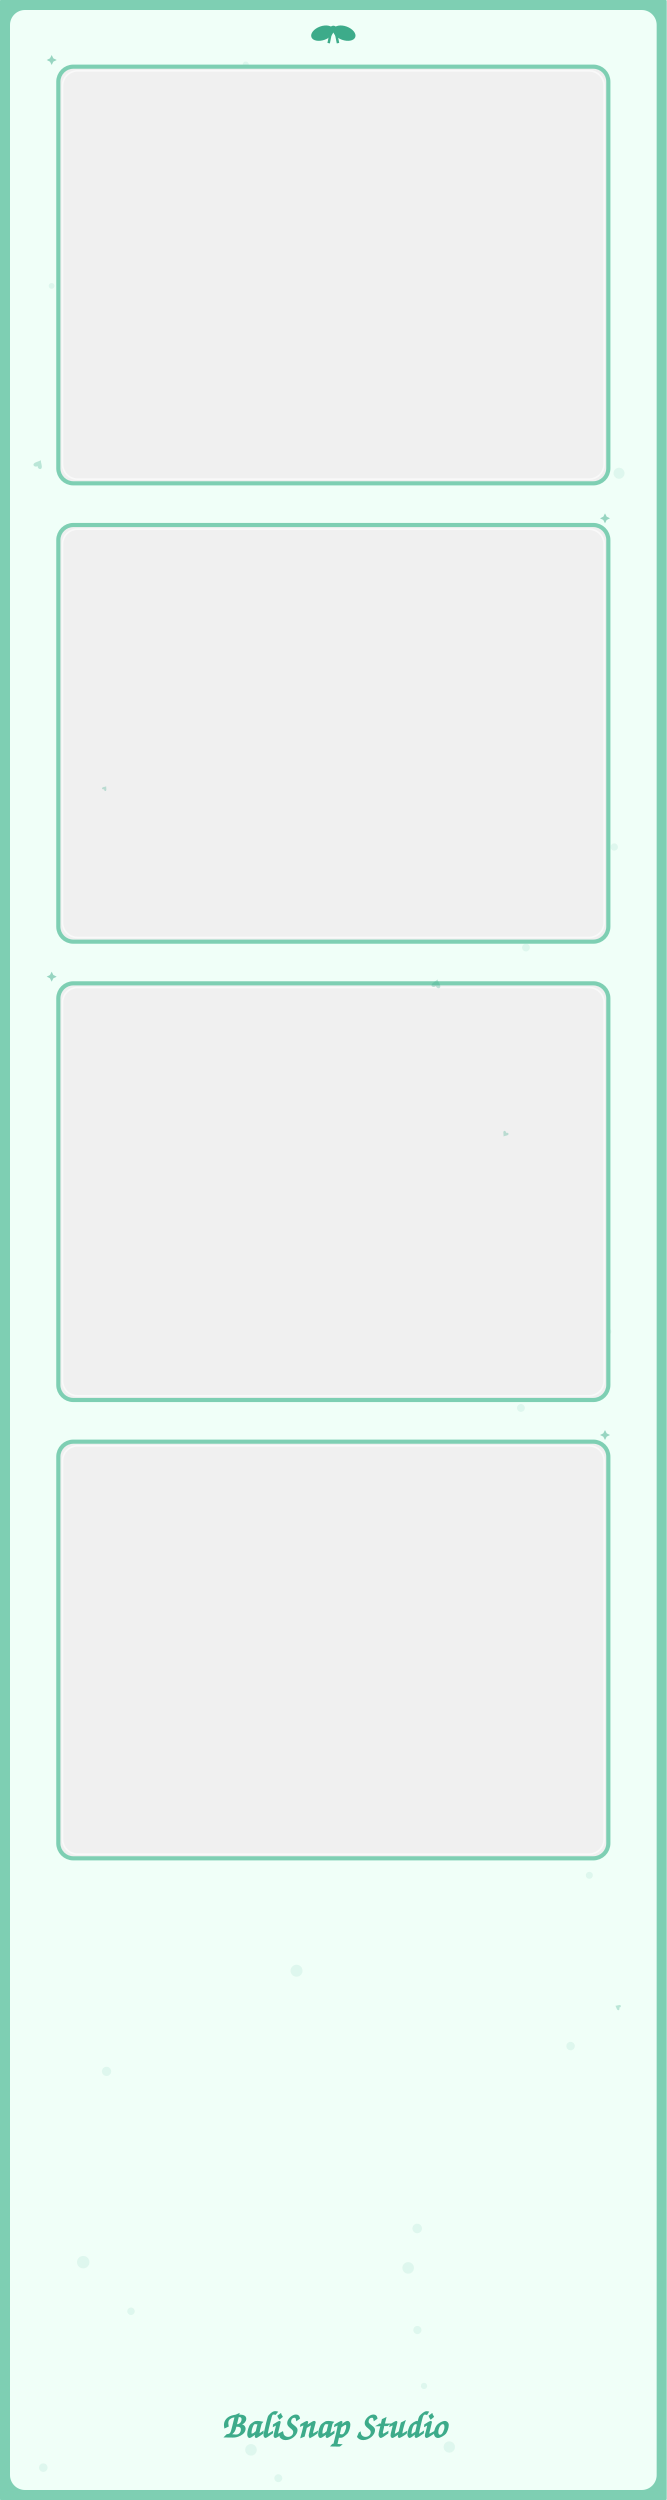
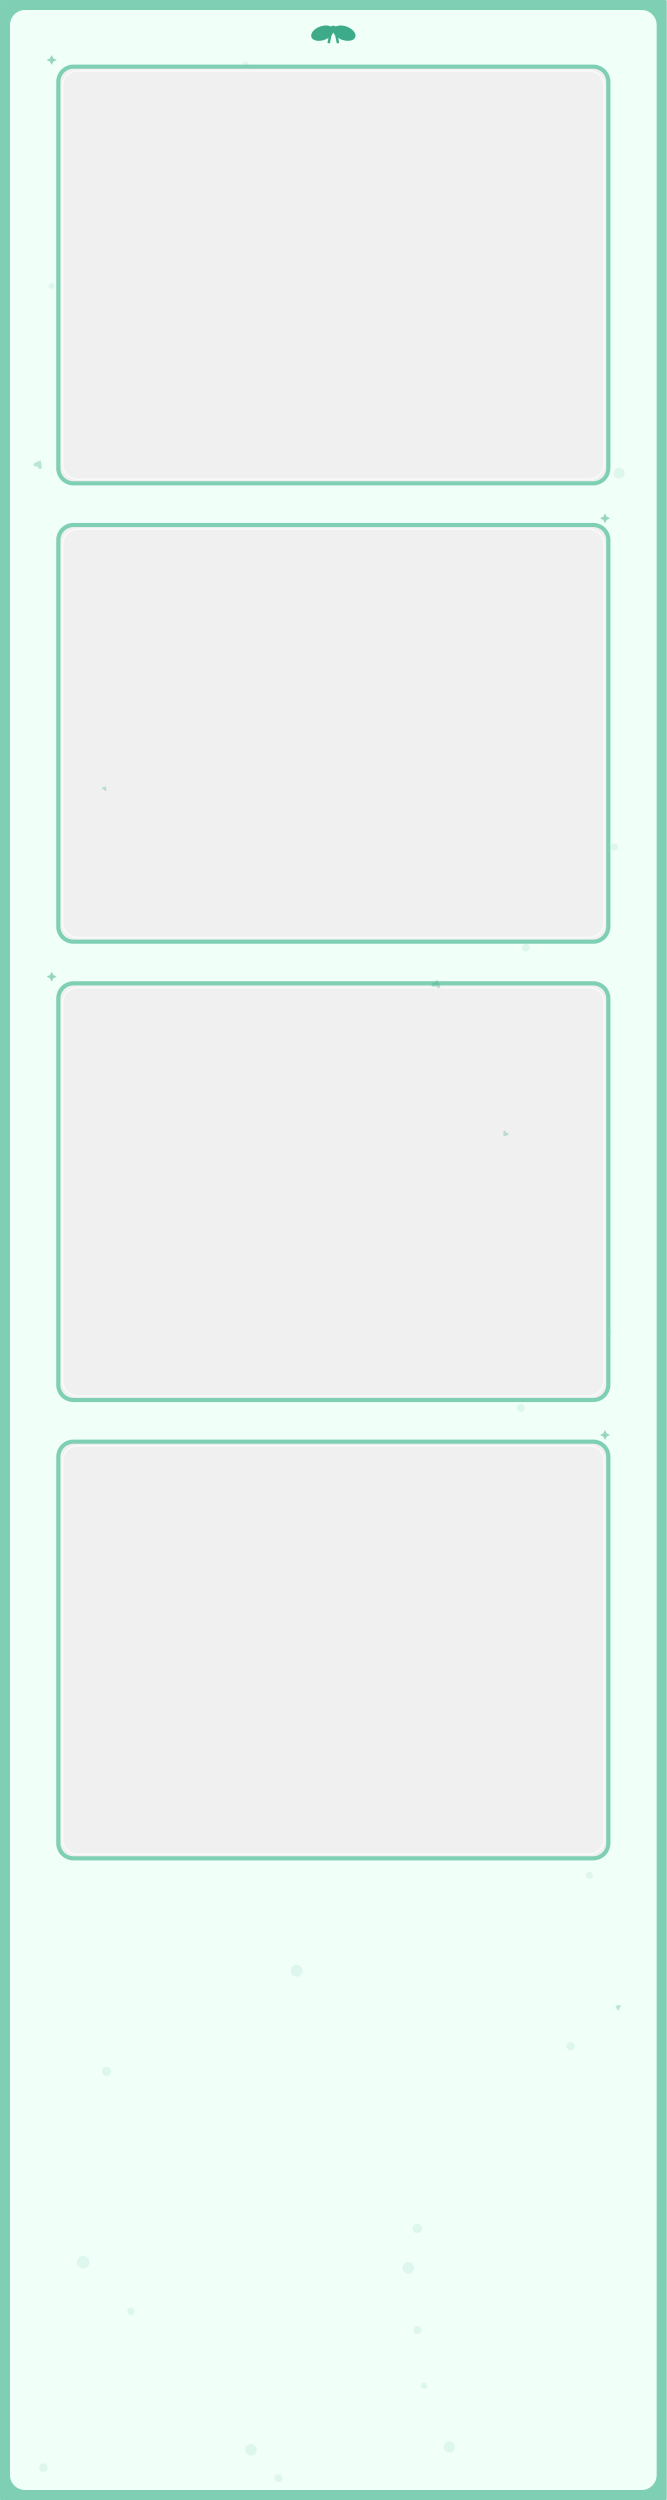
<svg xmlns="http://www.w3.org/2000/svg" width="800" height="3000" viewBox="0 0 800 3000">
  <defs>
    <mask id="mask-cute-mint-4">
      <rect width="100%" height="100%" fill="white" />
      <rect x="70" y="80" width="660" height="500" fill="black" rx="18" />
      <rect x="70" y="630" width="660" height="500" fill="black" rx="18" />
      <rect x="70" y="1180" width="660" height="500" fill="black" rx="18" />
      <rect x="70" y="1730" width="660" height="500" fill="black" rx="18" />
    </mask>
  </defs>
  <g mask="url(#mask-cute-mint-4)">
    <rect width="100%" height="100%" fill="#F0FFF8" />
    <rect x="0" y="0" width="800" height="3000" fill="none" stroke="#7ECFB3" stroke-width="24" rx="30" />
    <circle cx="109.256" cy="1003.209" r="4.564" fill="#3DAB8A" opacity="0.1" />
    <circle cx="355.842" cy="2364.879" r="7.189" fill="#3DAB8A" opacity="0.1" />
    <circle cx="742.842" cy="567.928" r="6.611" fill="#3DAB8A" opacity="0.1" />
    <circle cx="312.827" cy="333.757" r="7.078" fill="#3DAB8A" opacity="0.1" />
    <circle cx="276.232" cy="849.986" r="7.528" fill="#3DAB8A" opacity="0.1" />
    <circle cx="214.699" cy="1670.256" r="4.667" fill="#3DAB8A" opacity="0.1" />
    <circle cx="482.485" cy="1191.134" r="3.651" fill="#3DAB8A" opacity="0.1" />
    <circle cx="147.065" cy="1927.254" r="3.584" fill="#3DAB8A" opacity="0.1" />
    <circle cx="489.791" cy="2721.507" r="6.937" fill="#3DAB8A" opacity="0.1" />
    <circle cx="708.714" cy="566.331" r="6.879" fill="#3DAB8A" opacity="0.1" />
    <circle cx="78.794" cy="1067.378" r="7.024" fill="#3DAB8A" opacity="0.1" />
    <circle cx="204.611" cy="1886.658" r="6.436" fill="#3DAB8A" opacity="0.1" />
    <circle cx="434.408" cy="1088.94" r="6.012" fill="#3DAB8A" opacity="0.1" />
    <circle cx="127.843" cy="2485.661" r="5.512" fill="#3DAB8A" opacity="0.1" />
    <circle cx="339.195" cy="177.961" r="7.996" fill="#3DAB8A" opacity="0.1" />
    <circle cx="294.926" cy="77.493" r="3.697" fill="#3DAB8A" opacity="0.1" />
    <circle cx="631.136" cy="1137.086" r="4.669" fill="#3DAB8A" opacity="0.1" />
    <circle cx="335.439" cy="491.603" r="3.622" fill="#3DAB8A" opacity="0.1" />
    <circle cx="139.111" cy="1651.942" r="6.642" fill="#3DAB8A" opacity="0.1" />
    <circle cx="81.76" cy="2044.121" r="7.238" fill="#3DAB8A" opacity="0.1" />
    <circle cx="157.169" cy="2773.54" r="4.474" fill="#3DAB8A" opacity="0.1" />
    <circle cx="99.859" cy="2714.564" r="7.466" fill="#3DAB8A" opacity="0.1" />
    <circle cx="177.321" cy="867.047" r="5.431" fill="#3DAB8A" opacity="0.1" />
    <circle cx="737.09" cy="1016.412" r="4.402" fill="#3DAB8A" opacity="0.1" />
    <circle cx="61.932" cy="343.088" r="3.46" fill="#3DAB8A" opacity="0.1" />
    <circle cx="463.716" cy="300.583" r="7.828" fill="#3DAB8A" opacity="0.1" />
    <circle cx="339.1" cy="208.023" r="5.059" fill="#3DAB8A" opacity="0.1" />
    <circle cx="500.643" cy="2674.162" r="5.725" fill="#3DAB8A" opacity="0.1" />
    <circle cx="729.959" cy="1597.927" r="3.589" fill="#3DAB8A" opacity="0.1" />
    <circle cx="351.498" cy="1619.965" r="5.926" fill="#3DAB8A" opacity="0.1" />
    <circle cx="200.503" cy="947.858" r="4.08" fill="#3DAB8A" opacity="0.1" />
    <circle cx="500.883" cy="2796.045" r="4.891" fill="#3DAB8A" opacity="0.1" />
    <circle cx="647.557" cy="1081.975" r="5.932" fill="#3DAB8A" opacity="0.1" />
    <circle cx="508.833" cy="2863.121" r="3.79" fill="#3DAB8A" opacity="0.1" />
    <circle cx="684.706" cy="2455.301" r="5.068" fill="#3DAB8A" opacity="0.1" />
    <circle cx="301.159" cy="2939.809" r="6.94" fill="#3DAB8A" opacity="0.1" />
    <circle cx="119.782" cy="1434.232" r="3.226" fill="#3DAB8A" opacity="0.1" />
    <circle cx="565.407" cy="1464.456" r="4.845" fill="#3DAB8A" opacity="0.1" />
    <circle cx="496.107" cy="1773.715" r="7.716" fill="#3DAB8A" opacity="0.1" />
    <circle cx="411.147" cy="2066.809" r="7.779" fill="#3DAB8A" opacity="0.1" />
    <circle cx="625.1" cy="1689.536" r="4.715" fill="#3DAB8A" opacity="0.1" />
    <circle cx="333.956" cy="2973.824" r="4.759" fill="#3DAB8A" opacity="0.1" />
    <circle cx="246.299" cy="1330.63" r="6.168" fill="#3DAB8A" opacity="0.1" />
    <circle cx="51.93" cy="2961.163" r="5.12" fill="#3DAB8A" opacity="0.1" />
    <circle cx="277.432" cy="1474.29" r="5.333" fill="#3DAB8A" opacity="0.1" />
    <circle cx="645.706" cy="1443.051" r="5.255" fill="#3DAB8A" opacity="0.1" />
    <circle cx="325.259" cy="885.773" r="4.976" fill="#3DAB8A" opacity="0.1" />
    <circle cx="707.217" cy="2250.356" r="4.224" fill="#3DAB8A" opacity="0.1" />
    <circle cx="539.155" cy="2936.411" r="6.775" fill="#3DAB8A" opacity="0.1" />
    <circle cx="385.582" cy="1817.382" r="5.894" fill="#3DAB8A" opacity="0.1" />
  </g>
  <g transform="translate(400,35)">
    <ellipse cx="-14" cy="0" rx="14" ry="8.4" fill="#3DAB8A" transform="rotate(-20)" />
    <ellipse cx="14" cy="0" rx="14" ry="8.4" fill="#3DAB8A" transform="rotate(20)" />
    <circle cx="0" cy="0" r="4.2" fill="#3DAB8A" />
    <path d="M-2.8,2.8 L-5.6,16.8" stroke="#3DAB8A" stroke-width="3" fill="none" />
    <path d="M2.8,2.8 L5.6,16.8" stroke="#3DAB8A" stroke-width="3" fill="none" />
  </g>
  <rect x="70" y="80" width="660" height="500" fill="none" stroke="#7ECFB3" stroke-width="5" rx="18" />
  <rect x="75" y="85" width="650" height="490" fill="none" stroke="white" stroke-width="2" rx="18" opacity="0.6" />
  <rect x="70" y="630" width="660" height="500" fill="none" stroke="#7ECFB3" stroke-width="5" rx="18" />
  <rect x="75" y="635" width="650" height="490" fill="none" stroke="white" stroke-width="2" rx="18" opacity="0.6" />
  <rect x="70" y="1180" width="660" height="500" fill="none" stroke="#7ECFB3" stroke-width="5" rx="18" />
  <rect x="75" y="1185" width="650" height="490" fill="none" stroke="white" stroke-width="2" rx="18" opacity="0.6" />
  <rect x="70" y="1730" width="660" height="500" fill="none" stroke="#7ECFB3" stroke-width="5" rx="18" />
  <rect x="75" y="1735" width="650" height="490" fill="none" stroke="white" stroke-width="2" rx="18" opacity="0.6" />
  <polygon points="62,66 64,70 68,72 64,74 62,78 60,74 56,72 60,70" fill="#3DAB8A" opacity="0.5" />
  <polygon points="726,616 728,620 732,622 728,624 726,628 724,624 720,622 724,620" fill="#3DAB8A" opacity="0.5" />
  <polygon points="62,1166 64,1170 68,1172 64,1174 62,1178 60,1174 56,1172 60,1170" fill="#3DAB8A" opacity="0.5" />
  <polygon points="726,1716 728,1720 732,1722 728,1724 726,1728 724,1724 720,1722 724,1720" fill="#3DAB8A" opacity="0.5" />
-   <text x="400" y="2925" text-anchor="middle" font-family="'Caveat', cursive, sans-serif" font-size="44" font-weight="bold" fill="#3DAB8A" letter-spacing="1">BaliSnap Studio</text>
  <g transform="translate(125.7727,945.9251) rotate(215.7527) scale(0.3627595)">
    <path d="M0,-4 C-2,-8 -8,-8 -8,-4 C-8,0 -2,4 0,8 C2,4 8,0 8,-4 C8,-8 2,-8 0,-4Z" fill="#3DAB8A" opacity="0.3" />
  </g>
  <g transform="translate(523.7059,1180.524) rotate(193.4849) scale(0.6724203)">
    <path d="M0,-4 C-2,-8 -8,-8 -8,-4 C-8,0 -2,4 0,8 C2,4 8,0 8,-4 C8,-8 2,-8 0,-4Z" fill="#3DAB8A" opacity="0.3" />
  </g>
  <g transform="translate(46.41838,556.9369) rotate(208.9006) scale(0.6686434)">
    <path d="M0,-4 C-2,-8 -8,-8 -8,-4 C-8,0 -2,4 0,8 C2,4 8,0 8,-4 C8,-8 2,-8 0,-4Z" fill="#3DAB8A" opacity="0.3" />
  </g>
  <g transform="translate(606.2459,1360.924) rotate(34.93388) scale(0.4303057)">
    <path d="M0,-4 C-2,-8 -8,-8 -8,-4 C-8,0 -2,4 0,8 C2,4 8,0 8,-4 C8,-8 2,-8 0,-4Z" fill="#3DAB8A" opacity="0.3" />
  </g>
  <g transform="translate(741.4449,2408.452) rotate(117.0915) scale(0.4134148)">
    <path d="M0,-4 C-2,-8 -8,-8 -8,-4 C-8,0 -2,4 0,8 C2,4 8,0 8,-4 C8,-8 2,-8 0,-4Z" fill="#3DAB8A" opacity="0.3" />
  </g>
</svg>
